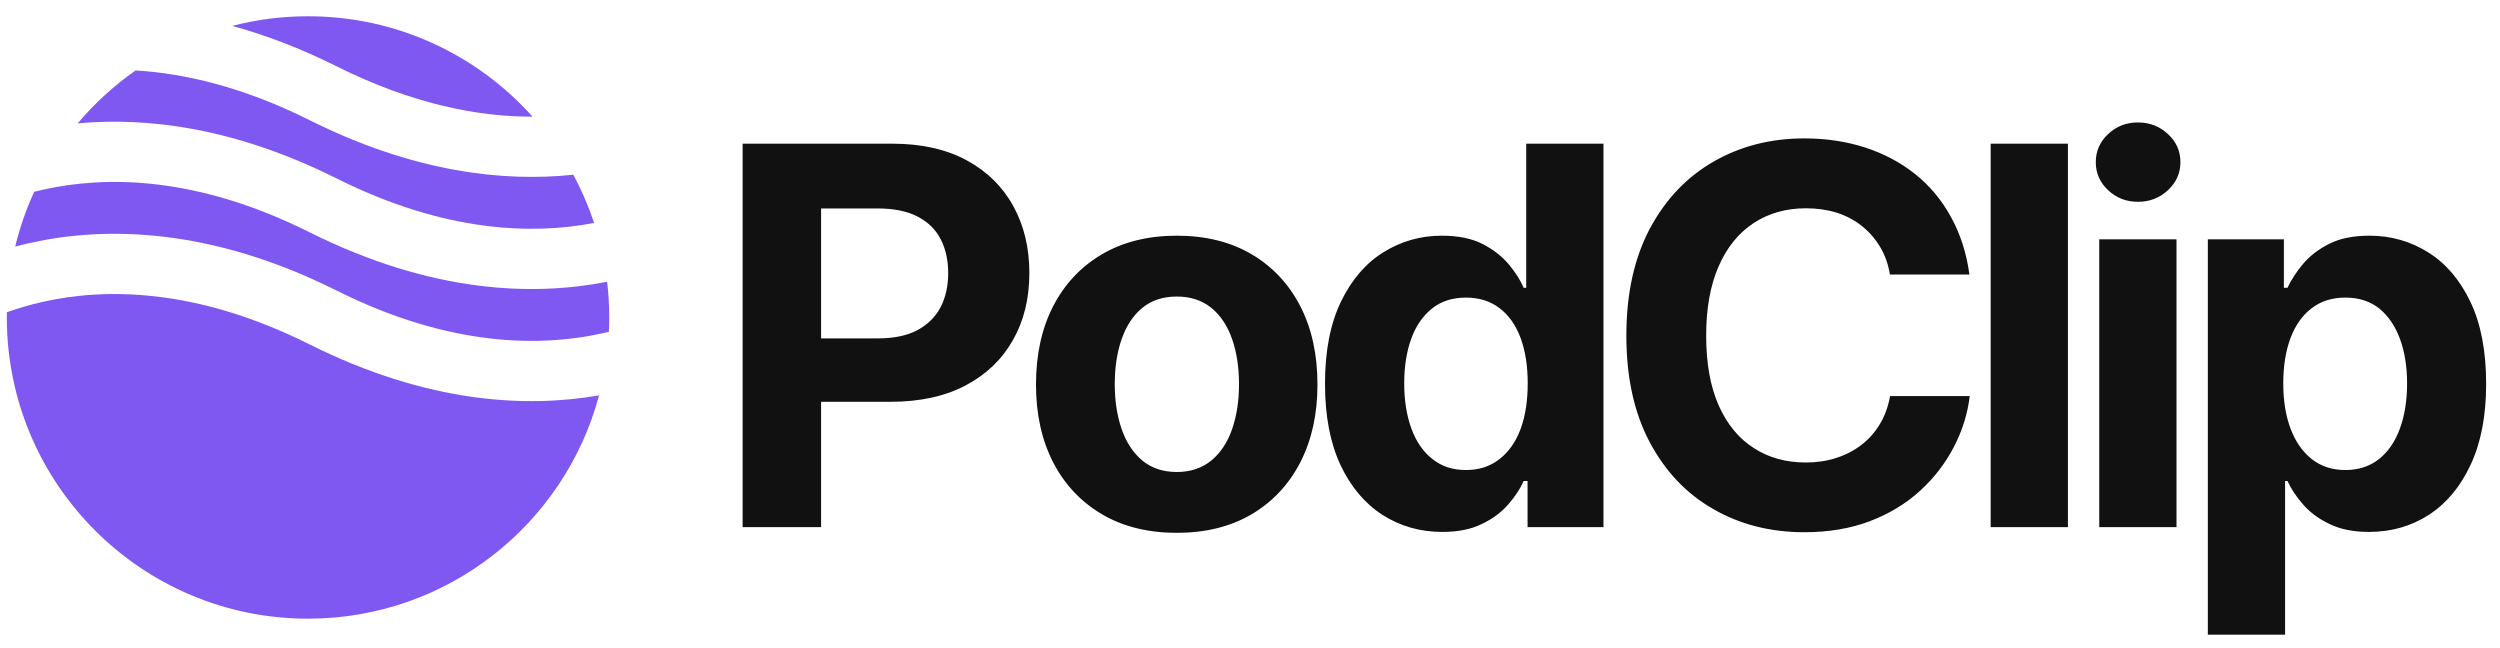
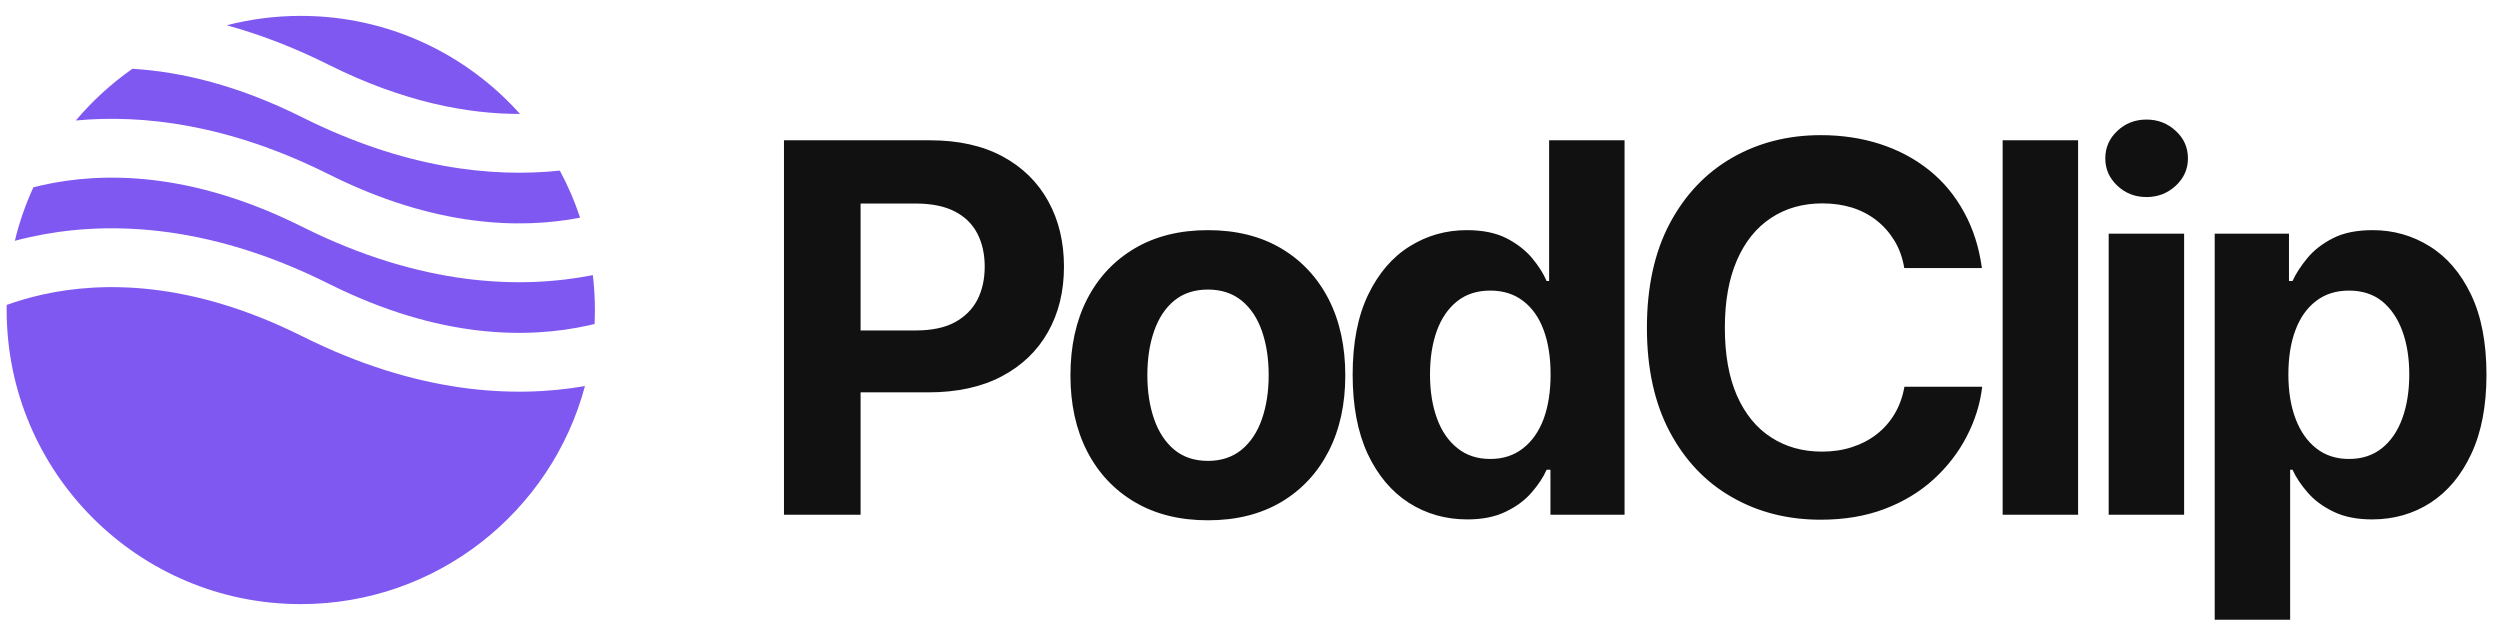
- <svg xmlns="http://www.w3.org/2000/svg" data-logo="logo" viewBox="0 0 166 43">
+ <svg xmlns="http://www.w3.org/2000/svg" data-logo="logo" viewBox="0 0 170 43">
  <g id="logogram" transform="translate(0, 1) rotate(0) ">
    <path fill-rule="evenodd" clip-rule="evenodd" d="M9.005 3.678C7.575 4.678 6.281 5.861 5.158 7.192C9.747 6.766 15.578 7.462 22.347 10.847C29.576 14.461 35.396 14.583 39.447 13.802C39.08 12.689 38.617 11.619 38.069 10.602C33.432 11.091 27.487 10.444 20.558 6.98C16.159 4.78 12.28 3.874 9.005 3.678ZM35.36 6.747C31.698 2.655 26.376 0.08 20.453 0.08C18.713 0.08 17.025 0.302 15.416 0.719C17.596 1.314 19.91 2.184 22.347 3.402C27.42 5.938 31.799 6.755 35.36 6.747ZM40.313 17.708C35.419 18.674 28.661 18.476 20.558 14.424C12.983 10.636 6.953 10.684 2.887 11.588C2.677 11.634 2.472 11.684 2.272 11.735C1.739 12.892 1.314 14.11 1.009 15.374C1.335 15.287 1.672 15.205 2.019 15.127C6.952 14.031 13.923 14.079 22.347 18.291C29.923 22.079 35.952 22.031 40.019 21.127C40.158 21.096 40.295 21.064 40.43 21.032C40.445 20.716 40.453 20.399 40.453 20.08C40.453 19.277 40.405 18.486 40.313 17.708ZM39.777 25.252C34.931 26.099 28.37 25.774 20.558 21.869C12.983 18.081 6.953 18.129 2.887 19.032C1.984 19.233 1.172 19.477 0.456 19.735C0.454 19.85 0.453 19.965 0.453 20.08C0.453 31.126 9.407 40.08 20.453 40.08C29.71 40.08 37.498 33.791 39.777 25.252Z" fill="#7F57F1" />
  </g>
-   <g id="logotype" transform="translate(44, 1)">
-     <path fill="#111111" d="M10.52 34L5.31 34L5.31 8.54L15.24 8.54Q18.14 8.54 20.18 9.64Q22.21 10.74 23.28 12.68Q24.35 14.62 24.35 17.13L24.35 17.13Q24.35 19.66 23.26 21.58Q22.17 23.51 20.12 24.59Q18.06 25.68 15.12 25.68L15.12 25.68L8.73 25.68L8.73 21.47L14.28 21.47Q15.89 21.47 16.92 20.92Q17.95 20.36 18.46 19.39Q18.96 18.41 18.96 17.13L18.96 17.13Q18.96 15.85 18.46 14.88Q17.95 13.90 16.91 13.37Q15.87 12.84 14.26 12.84L14.26 12.84L10.52 12.84L10.52 34ZM34.14 34.38L34.14 34.38Q31.26 34.38 29.16 33.14Q27.06 31.90 25.92 29.68Q24.79 27.47 24.79 24.53L24.79 24.53Q24.79 21.56 25.92 19.35Q27.06 17.13 29.16 15.89Q31.26 14.65 34.14 14.65L34.14 14.65Q37.02 14.65 39.12 15.89Q41.21 17.13 42.35 19.35Q43.48 21.56 43.48 24.53L43.48 24.53Q43.48 27.47 42.35 29.68Q41.21 31.90 39.12 33.14Q37.02 34.38 34.14 34.38ZM34.14 30.34L34.14 30.34Q35.50 30.34 36.43 29.58Q37.35 28.82 37.81 27.50Q38.27 26.17 38.27 24.52L38.27 24.52Q38.27 22.82 37.81 21.51Q37.35 20.19 36.43 19.44Q35.50 18.69 34.14 18.69L34.14 18.69Q32.77 18.69 31.85 19.44Q30.94 20.19 30.48 21.51Q30.02 22.82 30.02 24.52L30.02 24.52Q30.02 26.17 30.48 27.50Q30.94 28.82 31.85 29.58Q32.77 30.34 34.14 30.34ZM51.77 34.32L51.77 34.32Q49.57 34.32 47.80 33.19Q46.03 32.05 45.00 29.86Q43.98 27.66 43.98 24.48L43.98 24.48Q43.98 21.22 45.04 19.03Q46.10 16.84 47.86 15.75Q49.62 14.65 51.74 14.65L51.74 14.65Q53.36 14.65 54.44 15.20Q55.51 15.75 56.18 16.55Q56.85 17.35 57.17 18.11L57.17 18.11L57.34 18.11L57.34 8.54L62.47 8.54L62.47 34L57.43 34L57.43 30.94L57.17 30.94Q56.83 31.71 56.15 32.49Q55.48 33.27 54.40 33.79Q53.33 34.32 51.77 34.32ZM53.34 30.21L53.34 30.21Q54.64 30.21 55.56 29.49Q56.49 28.77 56.97 27.48Q57.44 26.19 57.44 24.46L57.44 24.46Q57.44 22.72 56.97 21.45Q56.50 20.17 55.58 19.47Q54.66 18.76 53.34 18.76L53.34 18.76Q51.99 18.76 51.08 19.49Q50.16 20.23 49.70 21.51Q49.24 22.79 49.24 24.46L49.24 24.46Q49.24 26.14 49.71 27.44Q50.18 28.74 51.10 29.47Q52.01 30.21 53.34 30.21ZM75.81 34.34L75.81 34.34Q72.43 34.34 69.76 32.80Q67.08 31.27 65.53 28.34Q63.99 25.42 63.99 21.29L63.99 21.29Q63.99 17.13 65.54 14.20Q67.10 11.27 69.78 9.73Q72.46 8.19 75.81 8.19L75.81 8.19Q77.98 8.19 79.86 8.80Q81.73 9.41 83.18 10.57Q84.63 11.73 85.55 13.42Q86.48 15.10 86.77 17.23L86.77 17.23L81.49 17.23Q81.32 16.19 80.83 15.38Q80.34 14.57 79.62 14.00Q78.89 13.42 77.95 13.12Q77.01 12.83 75.92 12.83L75.92 12.83Q73.93 12.83 72.43 13.82Q70.93 14.81 70.11 16.70Q69.29 18.58 69.29 21.29L69.29 21.29Q69.29 24.04 70.12 25.92Q70.96 27.80 72.45 28.75Q73.93 29.71 75.90 29.71L75.90 29.71Q76.99 29.71 77.92 29.41Q78.86 29.11 79.60 28.54Q80.34 27.97 80.83 27.15Q81.32 26.33 81.50 25.30L81.50 25.30L86.79 25.30Q86.58 27.06 85.73 28.69Q84.89 30.31 83.49 31.59Q82.09 32.87 80.15 33.61Q78.22 34.34 75.81 34.34ZM88.18 8.54L93.31 8.54L93.31 34L88.18 34L88.18 8.54ZM100.52 34L95.39 34L95.39 14.89L100.52 14.89L100.52 34ZM97.96 12.40L97.96 12.40Q96.80 12.40 95.98 11.63Q95.16 10.86 95.16 9.77L95.16 9.77Q95.16 8.67 95.98 7.90Q96.80 7.13 97.96 7.13L97.96 7.13Q99.12 7.13 99.95 7.90Q100.78 8.66 100.78 9.77L100.78 9.77Q100.78 10.86 99.95 11.63Q99.12 12.40 97.96 12.40ZM107.73 41.14L102.60 41.14L102.60 14.89L107.65 14.89L107.65 18.11L107.89 18.11Q108.24 17.35 108.90 16.55Q109.56 15.75 110.64 15.20Q111.71 14.65 113.34 14.65L113.34 14.65Q115.46 14.65 117.22 15.75Q118.98 16.84 120.03 19.03Q121.08 21.22 121.08 24.48L121.08 24.48Q121.08 27.66 120.05 29.86Q119.03 32.05 117.27 33.19Q115.51 34.32 113.30 34.32L113.30 34.32Q111.75 34.32 110.67 33.79Q109.59 33.27 108.92 32.49Q108.24 31.71 107.89 30.94L107.89 30.94L107.73 30.94L107.73 41.14ZM111.73 30.21L111.73 30.21Q113.06 30.21 113.98 29.47Q114.89 28.74 115.36 27.44Q115.83 26.14 115.83 24.46L115.83 24.46Q115.83 22.79 115.36 21.51Q114.89 20.23 113.99 19.49Q113.08 18.76 111.73 18.76L111.73 18.76Q110.41 18.76 109.49 19.47Q108.57 20.17 108.09 21.45Q107.61 22.72 107.61 24.46L107.61 24.46Q107.61 26.19 108.10 27.48Q108.59 28.77 109.51 29.49Q110.43 30.21 111.73 30.21Z" />
+   <g id="logotype" transform="translate(46, 1)">
+     <path fill="#111111" d="M12.52 34L7.31 34L7.31 8.54L17.24 8.54Q20.14 8.54 22.18 9.64Q24.21 10.74 25.28 12.68Q26.35 14.62 26.35 17.13L26.35 17.13Q26.35 19.66 25.26 21.58Q24.17 23.51 22.12 24.59Q20.06 25.68 17.12 25.68L17.12 25.68L10.73 25.68L10.73 21.47L16.28 21.47Q17.89 21.47 18.92 20.92Q19.95 20.36 20.46 19.39Q20.96 18.41 20.96 17.13L20.96 17.13Q20.96 15.85 20.46 14.88Q19.95 13.90 18.91 13.37Q17.87 12.84 16.26 12.84L16.26 12.84L12.52 12.84L12.52 34ZM36.14 34.38L36.14 34.38Q33.26 34.38 31.16 33.14Q29.06 31.90 27.92 29.68Q26.79 27.47 26.79 24.53L26.79 24.53Q26.79 21.56 27.92 19.35Q29.06 17.13 31.16 15.89Q33.26 14.65 36.14 14.65L36.14 14.65Q39.02 14.65 41.12 15.89Q43.21 17.13 44.35 19.35Q45.48 21.56 45.48 24.53L45.48 24.53Q45.48 27.47 44.35 29.68Q43.21 31.90 41.12 33.14Q39.02 34.38 36.14 34.38ZM36.14 30.34L36.14 30.34Q37.50 30.34 38.43 29.58Q39.35 28.82 39.81 27.50Q40.27 26.17 40.27 24.52L40.27 24.52Q40.27 22.82 39.81 21.51Q39.35 20.19 38.43 19.44Q37.50 18.69 36.14 18.69L36.14 18.69Q34.77 18.69 33.85 19.44Q32.94 20.19 32.48 21.51Q32.02 22.82 32.02 24.52L32.02 24.52Q32.02 26.17 32.48 27.50Q32.94 28.82 33.85 29.58Q34.77 30.34 36.14 30.34ZM53.77 34.32L53.77 34.32Q51.57 34.32 49.80 33.19Q48.03 32.05 47.00 29.86Q45.98 27.66 45.98 24.48L45.98 24.48Q45.98 21.22 47.04 19.03Q48.10 16.84 49.86 15.75Q51.62 14.65 53.74 14.65L53.74 14.65Q55.36 14.65 56.44 15.20Q57.51 15.75 58.18 16.55Q58.85 17.35 59.17 18.11L59.17 18.11L59.34 18.11L59.34 8.54L64.47 8.54L64.47 34L59.43 34L59.43 30.94L59.17 30.94Q58.83 31.71 58.15 32.49Q57.48 33.27 56.40 33.79Q55.33 34.32 53.77 34.32ZM55.34 30.21L55.34 30.21Q56.64 30.21 57.56 29.49Q58.49 28.77 58.97 27.48Q59.44 26.19 59.44 24.46L59.44 24.46Q59.44 22.72 58.97 21.45Q58.50 20.17 57.58 19.47Q56.66 18.76 55.34 18.76L55.34 18.76Q53.99 18.76 53.08 19.49Q52.16 20.23 51.70 21.51Q51.24 22.79 51.24 24.46L51.24 24.46Q51.24 26.14 51.71 27.44Q52.18 28.74 53.10 29.47Q54.01 30.21 55.34 30.21ZM77.81 34.34L77.81 34.34Q74.43 34.34 71.76 32.80Q69.08 31.27 67.53 28.34Q65.99 25.42 65.99 21.29L65.99 21.29Q65.99 17.13 67.54 14.20Q69.10 11.27 71.78 9.73Q74.46 8.19 77.81 8.19L77.81 8.19Q79.98 8.19 81.86 8.80Q83.73 9.41 85.18 10.57Q86.63 11.73 87.55 13.42Q88.48 15.10 88.77 17.23L88.77 17.23L83.49 17.23Q83.32 16.19 82.83 15.38Q82.34 14.57 81.62 14.00Q80.89 13.42 79.95 13.12Q79.01 12.83 77.92 12.83L77.92 12.83Q75.93 12.83 74.43 13.82Q72.93 14.81 72.11 16.70Q71.29 18.58 71.29 21.29L71.29 21.29Q71.29 24.04 72.12 25.92Q72.96 27.80 74.45 28.75Q75.93 29.71 77.90 29.71L77.90 29.71Q78.99 29.71 79.92 29.41Q80.86 29.11 81.60 28.54Q82.34 27.97 82.83 27.15Q83.32 26.33 83.50 25.30L83.50 25.30L88.79 25.30Q88.58 27.06 87.73 28.69Q86.89 30.31 85.49 31.59Q84.09 32.87 82.15 33.61Q80.22 34.34 77.81 34.34ZM90.18 8.54L95.31 8.54L95.31 34L90.18 34L90.18 8.54ZM102.52 34L97.39 34L97.39 14.89L102.52 14.89L102.52 34ZM99.96 12.40L99.96 12.40Q98.80 12.40 97.98 11.63Q97.16 10.86 97.16 9.77L97.16 9.77Q97.16 8.67 97.98 7.90Q98.80 7.13 99.96 7.13L99.96 7.13Q101.12 7.13 101.95 7.90Q102.78 8.66 102.78 9.77L102.78 9.77Q102.78 10.86 101.95 11.63Q101.12 12.40 99.96 12.40ZM109.73 41.14L104.60 41.14L104.60 14.89L109.65 14.89L109.65 18.11L109.89 18.11Q110.24 17.35 110.90 16.55Q111.56 15.75 112.64 15.20Q113.71 14.65 115.34 14.65L115.34 14.65Q117.46 14.65 119.22 15.75Q120.98 16.84 122.03 19.03Q123.08 21.22 123.08 24.48L123.08 24.48Q123.08 27.66 122.05 29.86Q121.03 32.05 119.27 33.19Q117.51 34.32 115.30 34.32L115.30 34.32Q113.75 34.32 112.67 33.79Q111.59 33.27 110.92 32.49Q110.24 31.71 109.89 30.94L109.89 30.94L109.73 30.94L109.73 41.14ZM113.73 30.21L113.73 30.21Q115.06 30.21 115.98 29.47Q116.89 28.74 117.36 27.44Q117.83 26.14 117.83 24.46L117.83 24.46Q117.83 22.79 117.36 21.51Q116.89 20.23 115.99 19.49Q115.08 18.76 113.73 18.76L113.73 18.76Q112.41 18.76 111.49 19.47Q110.57 20.17 110.09 21.45Q109.61 22.72 109.61 24.46L109.61 24.46Q109.61 26.19 110.10 27.48Q110.59 28.77 111.51 29.49Q112.43 30.21 113.73 30.21Z" />
  </g>
</svg>
